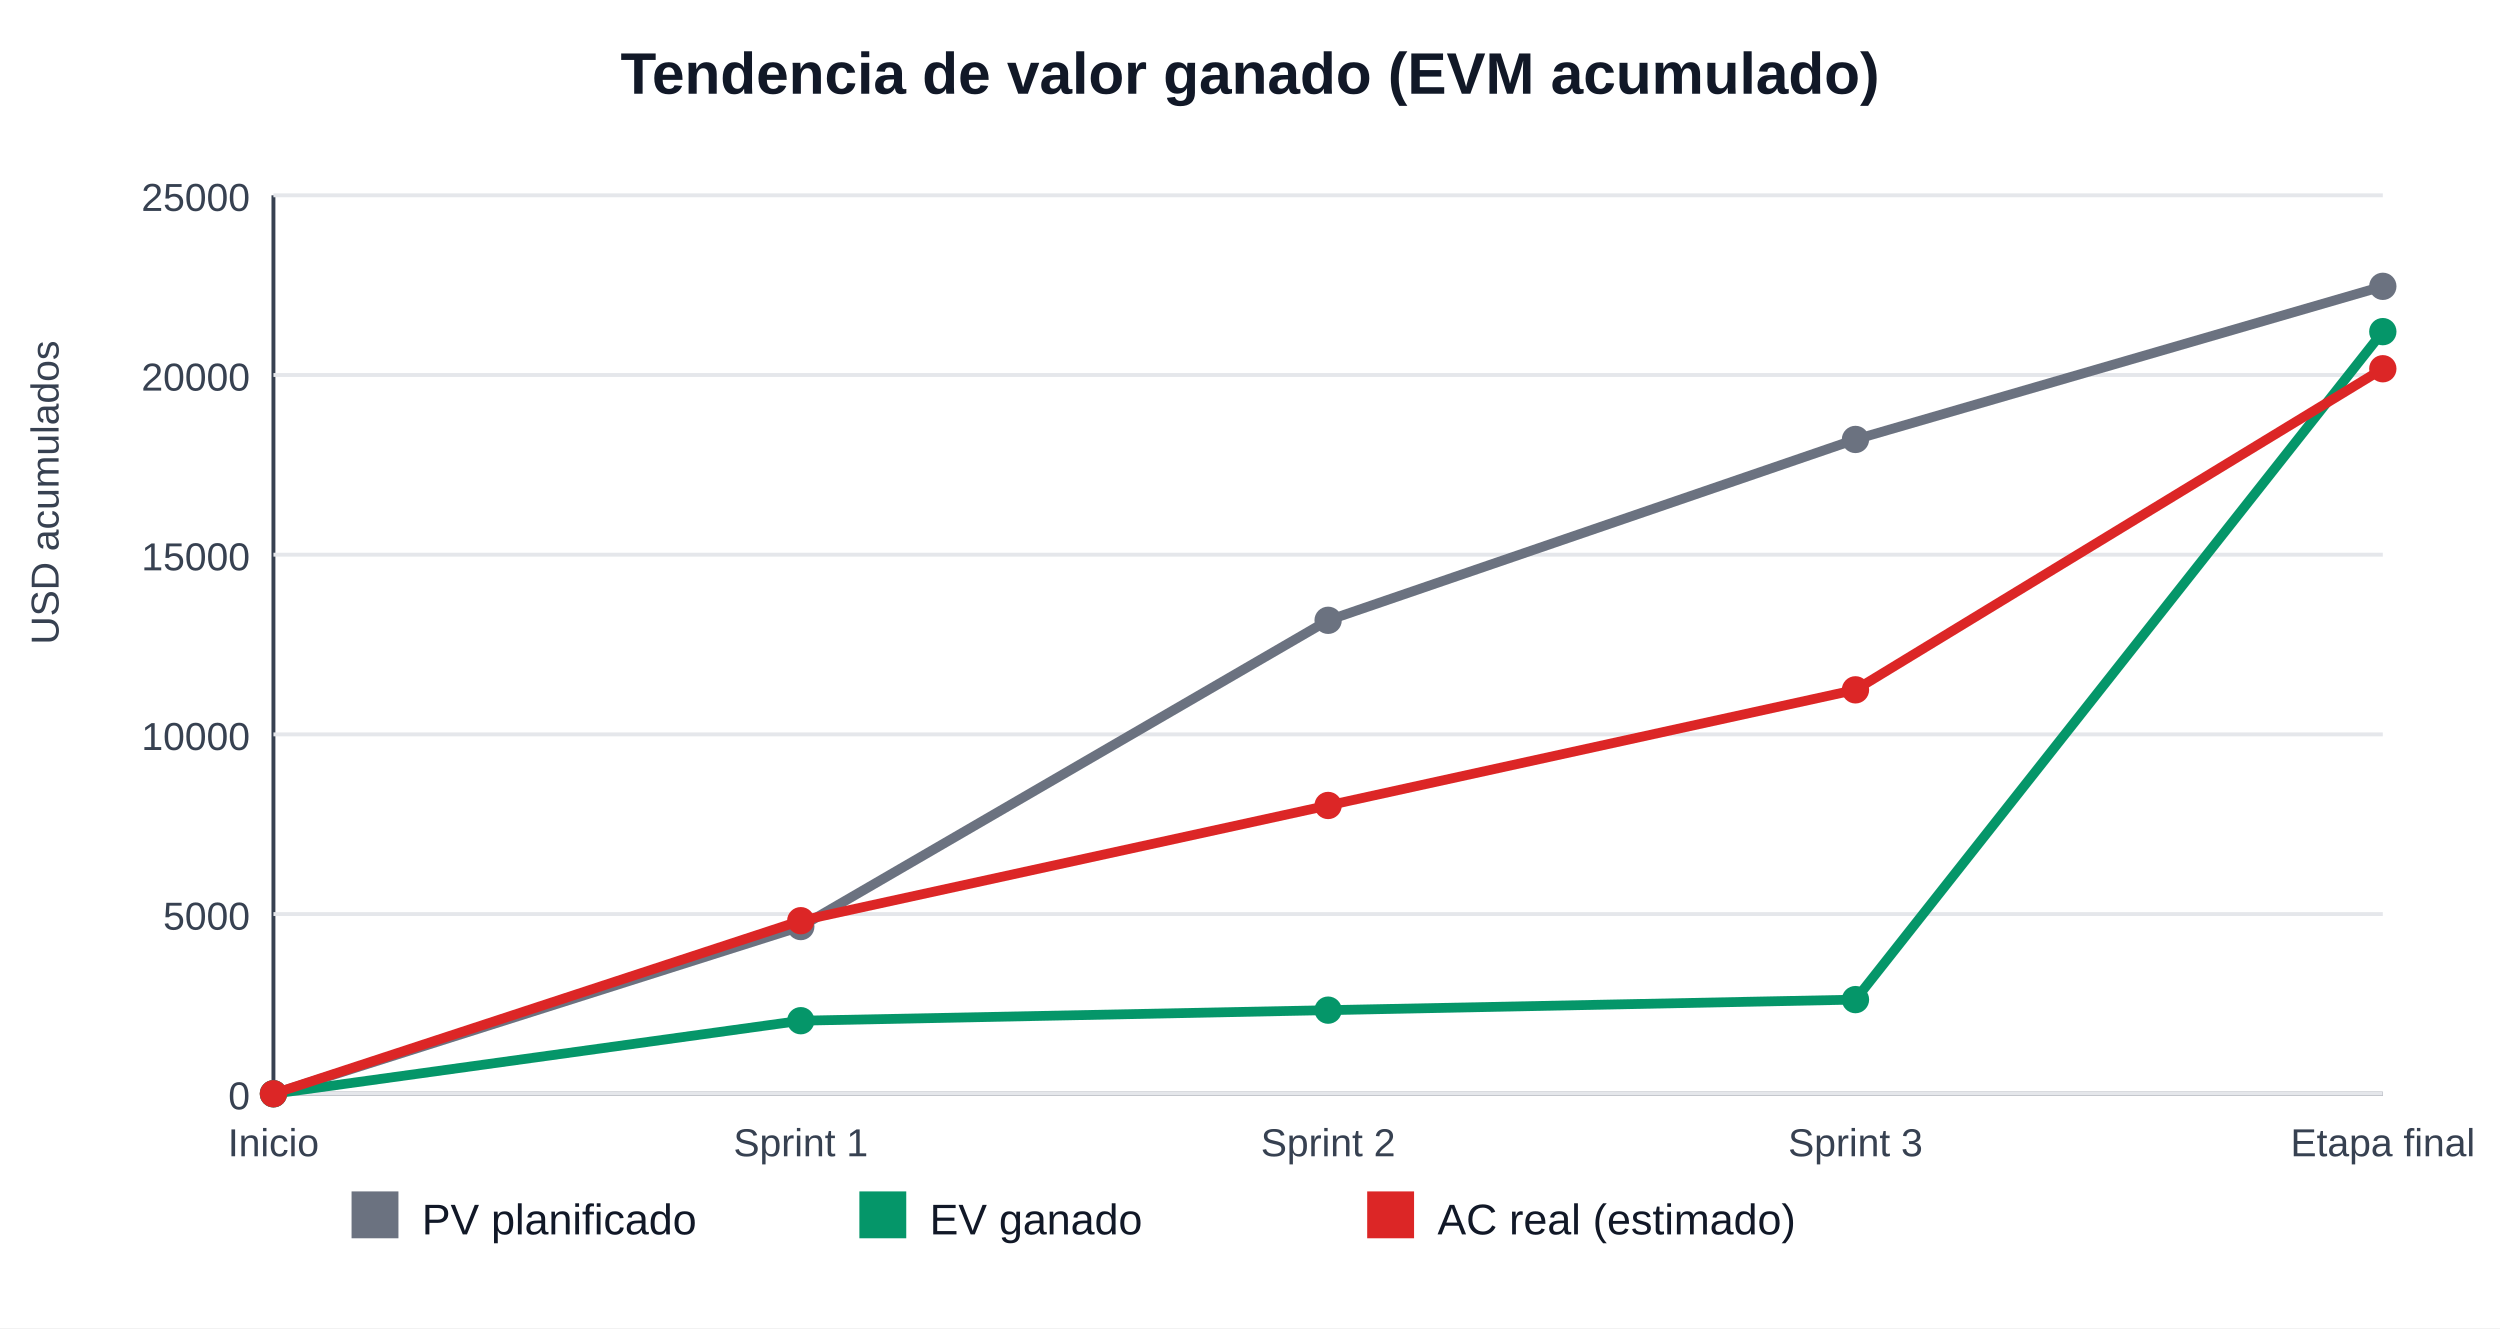
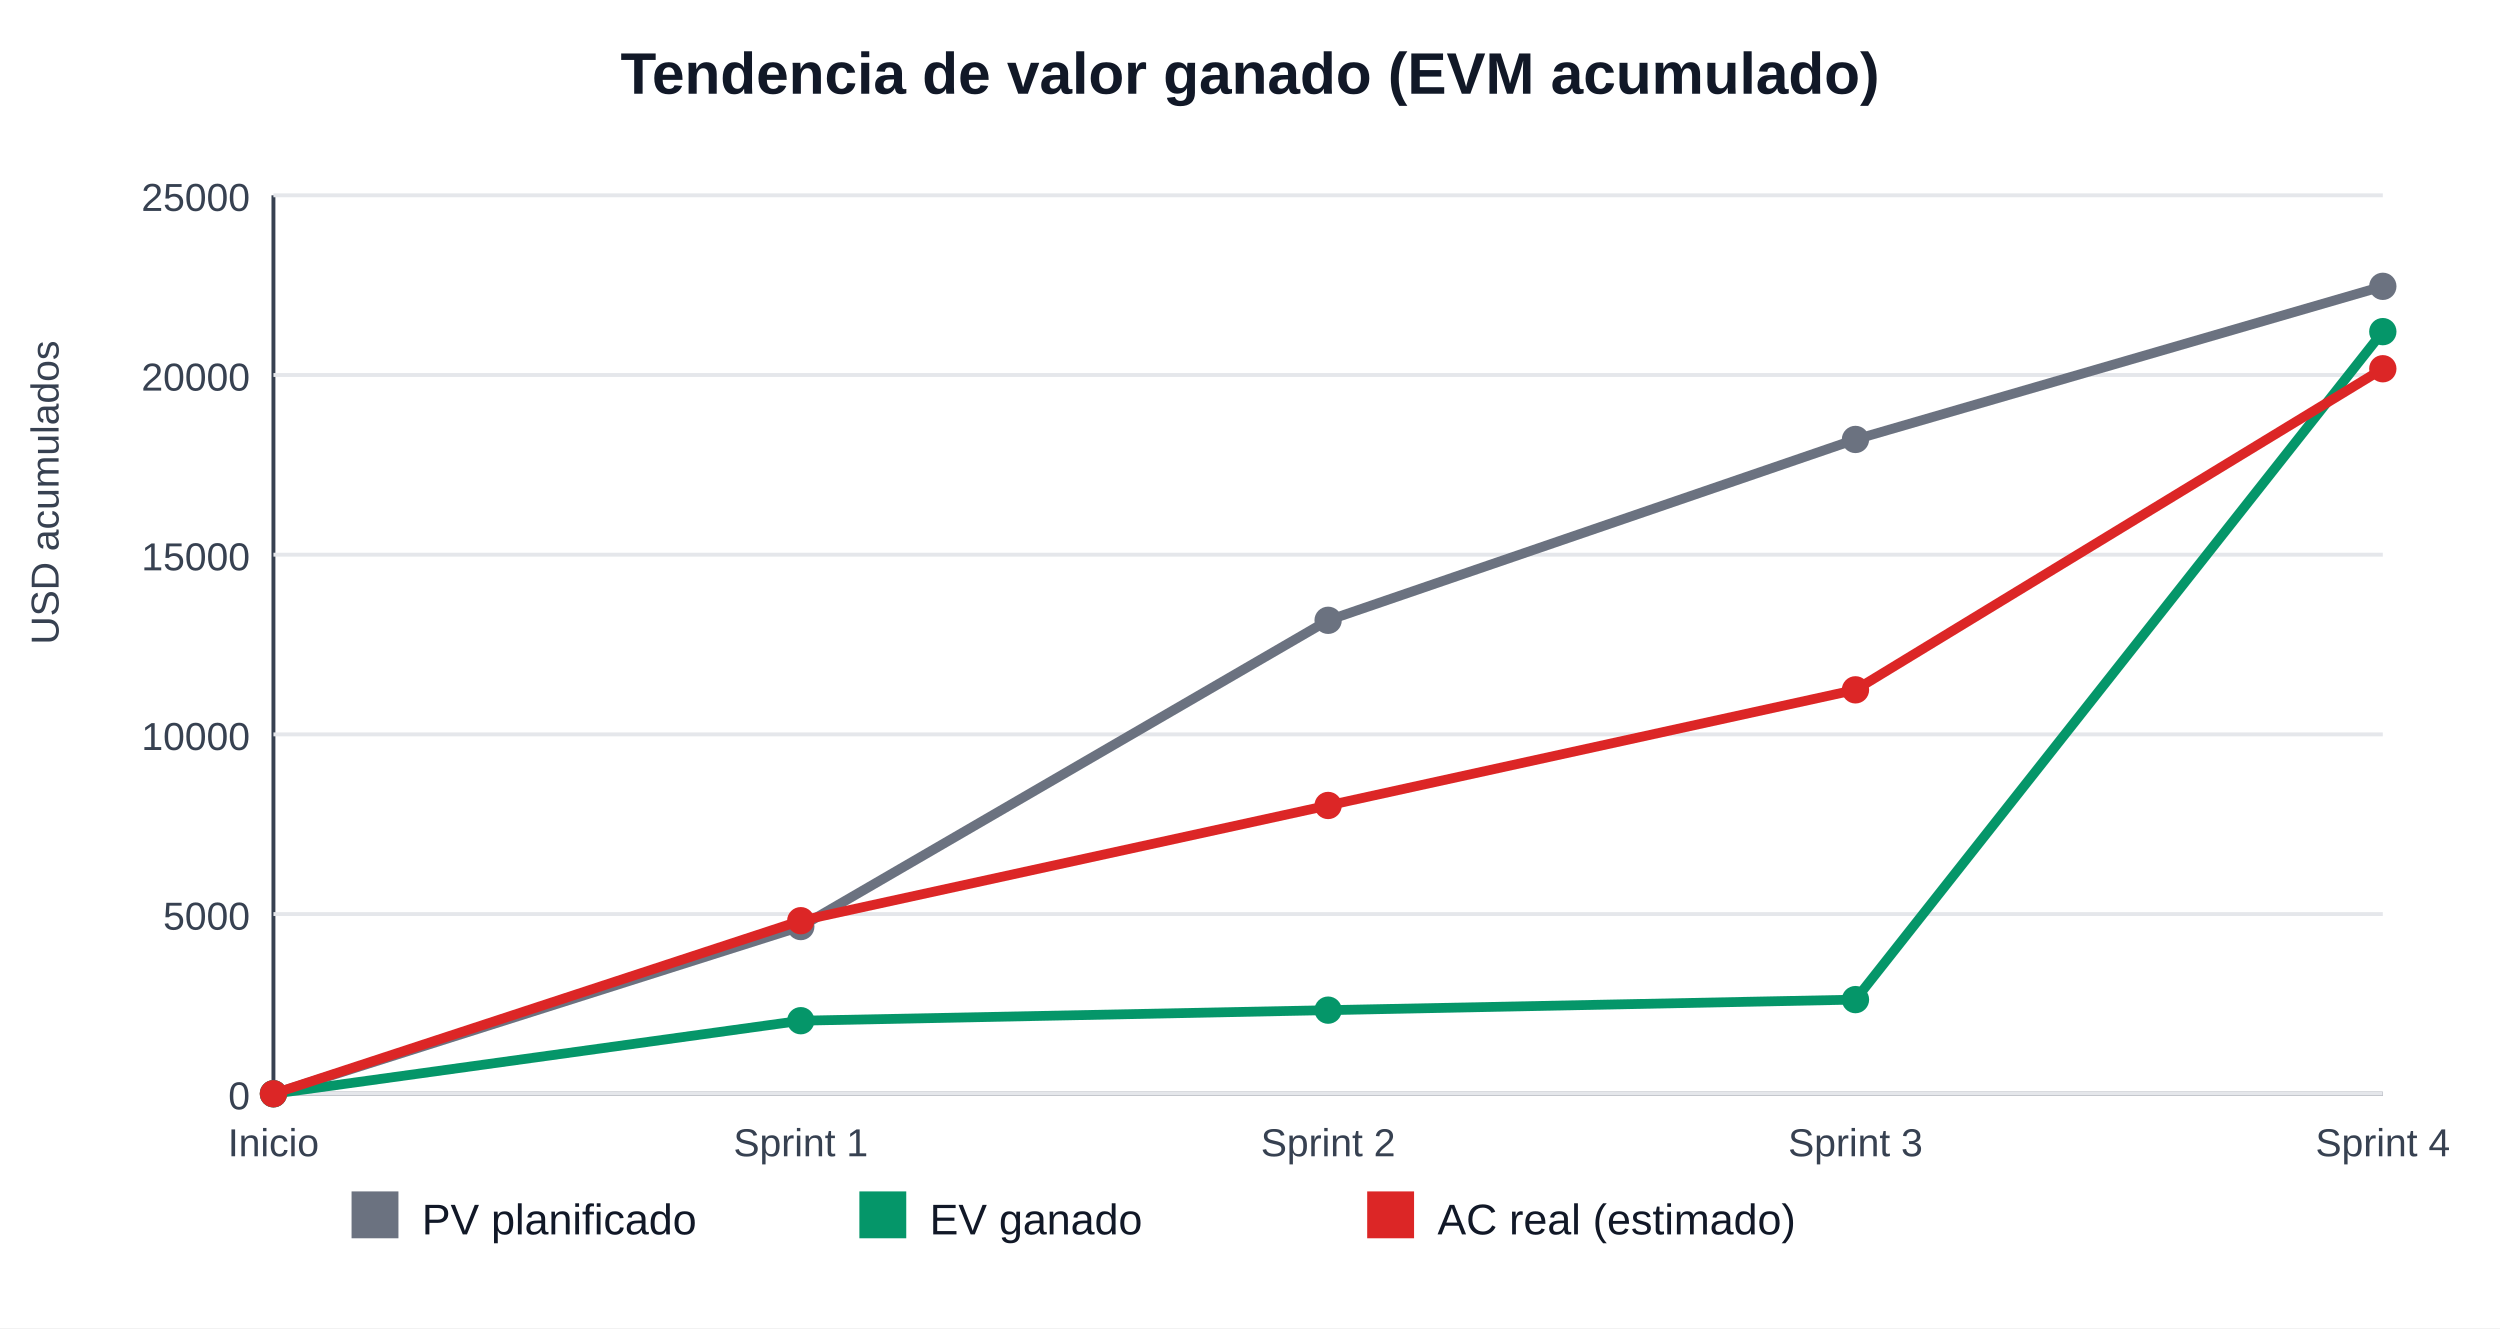
<svg xmlns="http://www.w3.org/2000/svg" viewBox="0 0 640 340" width="640" height="340" font-family="Arial, sans-serif" role="img" aria-label="Tendencia de valor ganado (EVM acumulado)">
  <rect width="640" height="340" fill="#ffffff" />
  <text x="320.0" y="24" text-anchor="middle" font-size="15" font-weight="bold" fill="#111827">Tendencia de valor ganado (EVM acumulado)</text>
  <line x1="70" y1="280" x2="610" y2="280" stroke="#374151" />
  <line x1="70" y1="50" x2="70" y2="280" stroke="#374151" />
  <line x1="70" y1="280.0" x2="610" y2="280.0" stroke="#e5e7eb" />
  <text x="64" y="284.0" text-anchor="end" font-size="10" fill="#374151">0</text>
  <line x1="70" y1="234.0" x2="610" y2="234.0" stroke="#e5e7eb" />
  <text x="64" y="238.0" text-anchor="end" font-size="10" fill="#374151">5000</text>
  <line x1="70" y1="188.0" x2="610" y2="188.0" stroke="#e5e7eb" />
  <text x="64" y="192.0" text-anchor="end" font-size="10" fill="#374151">10000</text>
  <line x1="70" y1="142.0" x2="610" y2="142.0" stroke="#e5e7eb" />
  <text x="64" y="146.0" text-anchor="end" font-size="10" fill="#374151">15000</text>
  <line x1="70" y1="96.0" x2="610" y2="96.0" stroke="#e5e7eb" />
  <text x="64" y="100.0" text-anchor="end" font-size="10" fill="#374151">20000</text>
  <line x1="70" y1="50.0" x2="610" y2="50.0" stroke="#e5e7eb" />
  <text x="64" y="54.0" text-anchor="end" font-size="10" fill="#374151">25000</text>
  <text x="70.0" y="296" text-anchor="middle" font-size="10" fill="#374151">Inicio</text>
  <text x="205.0" y="296" text-anchor="middle" font-size="10" fill="#374151">Sprint 1</text>
  <text x="340.0" y="296" text-anchor="middle" font-size="10" fill="#374151">Sprint 2</text>
  <text x="475.0" y="296" text-anchor="middle" font-size="10" fill="#374151">Sprint 3</text>
-   <text x="610.0" y="296" text-anchor="middle" font-size="10" fill="#374151">Etapa final</text>
+   <text x="610.0" y="296" text-anchor="middle" font-size="10" fill="#374151">Sprint 4</text>
  <polyline points="70.0,280.0 205.0,237.2 340.0,158.8 475.0,112.5 610.0,73.3" fill="none" stroke="#6b7280" stroke-width="2.5" />
  <circle cx="70.0" cy="280.0" r="3.5" fill="#6b7280" />
  <circle cx="205.0" cy="237.2" r="3.5" fill="#6b7280" />
  <circle cx="340.0" cy="158.8" r="3.5" fill="#6b7280" />
  <circle cx="475.0" cy="112.5" r="3.5" fill="#6b7280" />
  <circle cx="610.0" cy="73.3" r="3.5" fill="#6b7280" />
  <polyline points="70.0,280.0 205.0,261.3 340.0,258.6 475.0,255.9 610.0,84.9" fill="none" stroke="#059669" stroke-width="2.5" />
  <circle cx="70.0" cy="280.0" r="3.5" fill="#059669" />
  <circle cx="205.0" cy="261.3" r="3.5" fill="#059669" />
  <circle cx="340.0" cy="258.6" r="3.5" fill="#059669" />
  <circle cx="475.0" cy="255.9" r="3.5" fill="#059669" />
  <circle cx="610.0" cy="84.9" r="3.5" fill="#059669" />
  <polyline points="70.0,280.0 205.0,235.7 340.0,206.2 475.0,176.6 610.0,94.4" fill="none" stroke="#dc2626" stroke-width="2.5" />
  <circle cx="70.0" cy="280.0" r="3.5" fill="#dc2626" />
  <circle cx="205.0" cy="235.7" r="3.5" fill="#dc2626" />
  <circle cx="340.0" cy="206.2" r="3.5" fill="#dc2626" />
  <circle cx="475.0" cy="176.6" r="3.5" fill="#dc2626" />
  <circle cx="610.0" cy="94.4" r="3.5" fill="#dc2626" />
  <rect x="90" y="305" width="12" height="12" fill="#6b7280" />
  <text x="108" y="316" font-size="11" fill="#111827">PV planificado</text>
  <rect x="220" y="305" width="12" height="12" fill="#059669" />
  <text x="238" y="316" font-size="11" fill="#111827">EV ganado</text>
  <rect x="350" y="305" width="12" height="12" fill="#dc2626" />
  <text x="368" y="316" font-size="11" fill="#111827">AC real (estimado)</text>
  <text x="15" y="165.0" font-size="10" fill="#374151" transform="rotate(-90 15 165.0)">USD acumulados</text>
</svg>
